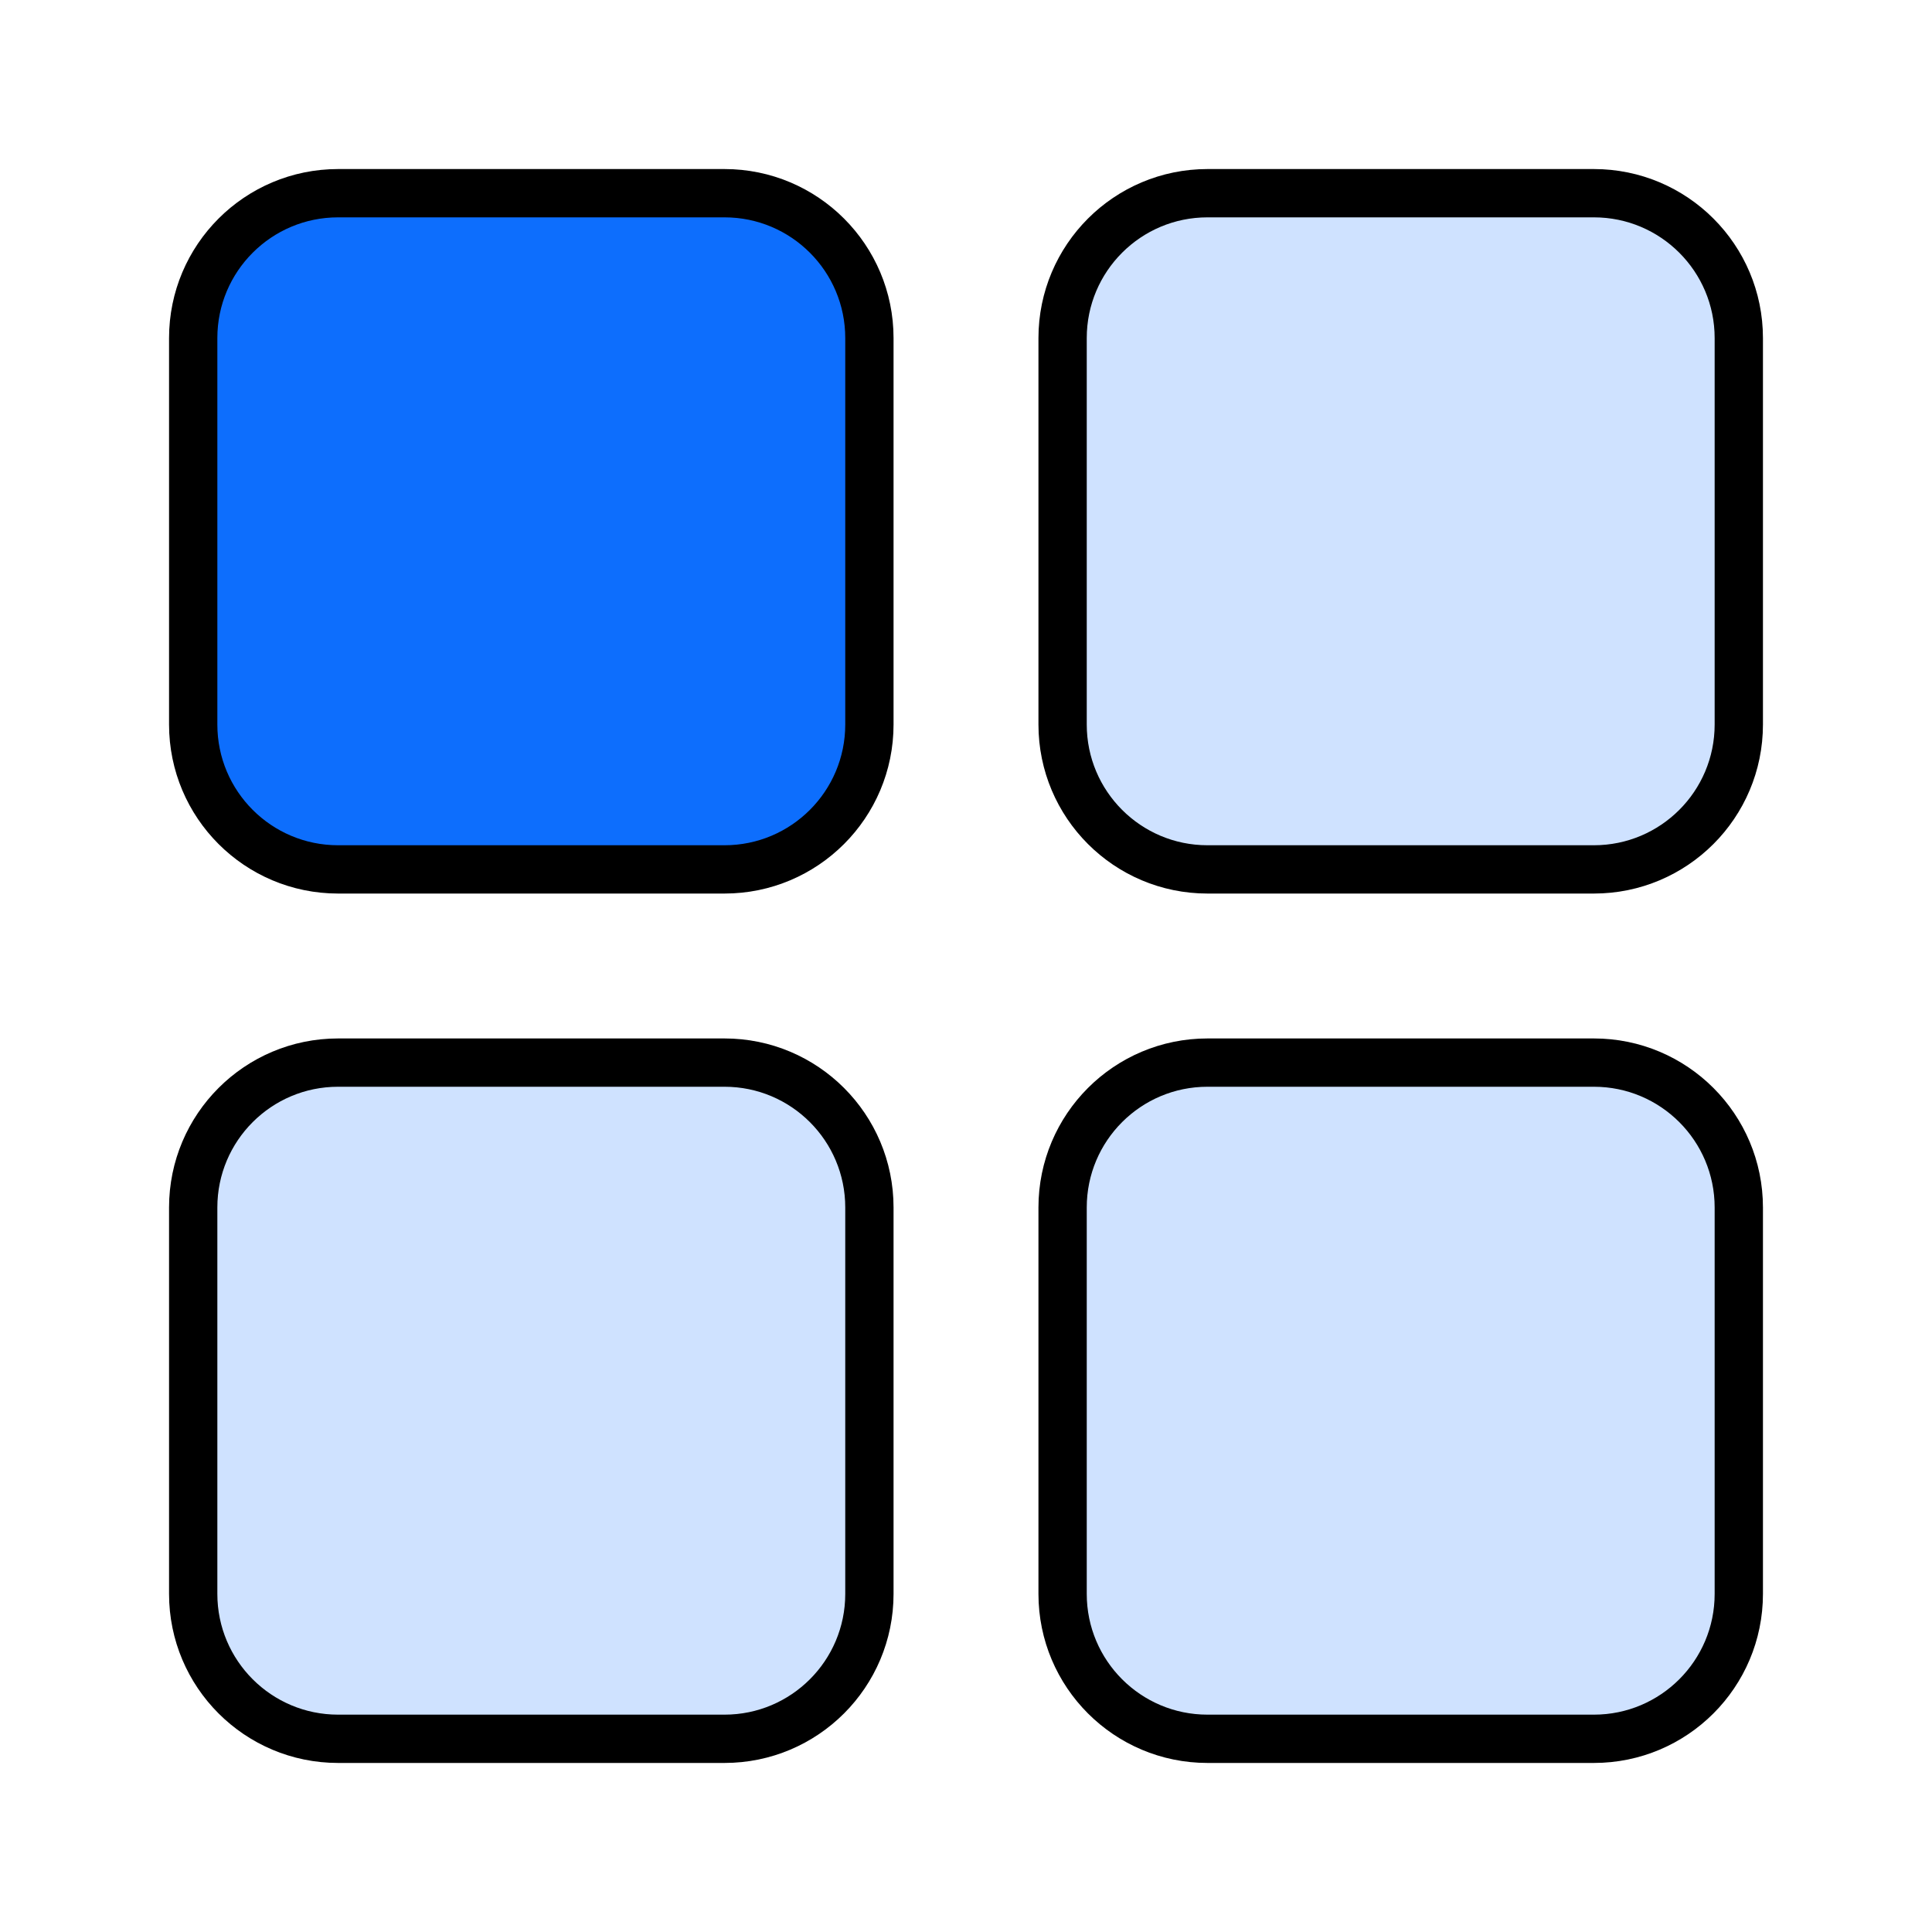
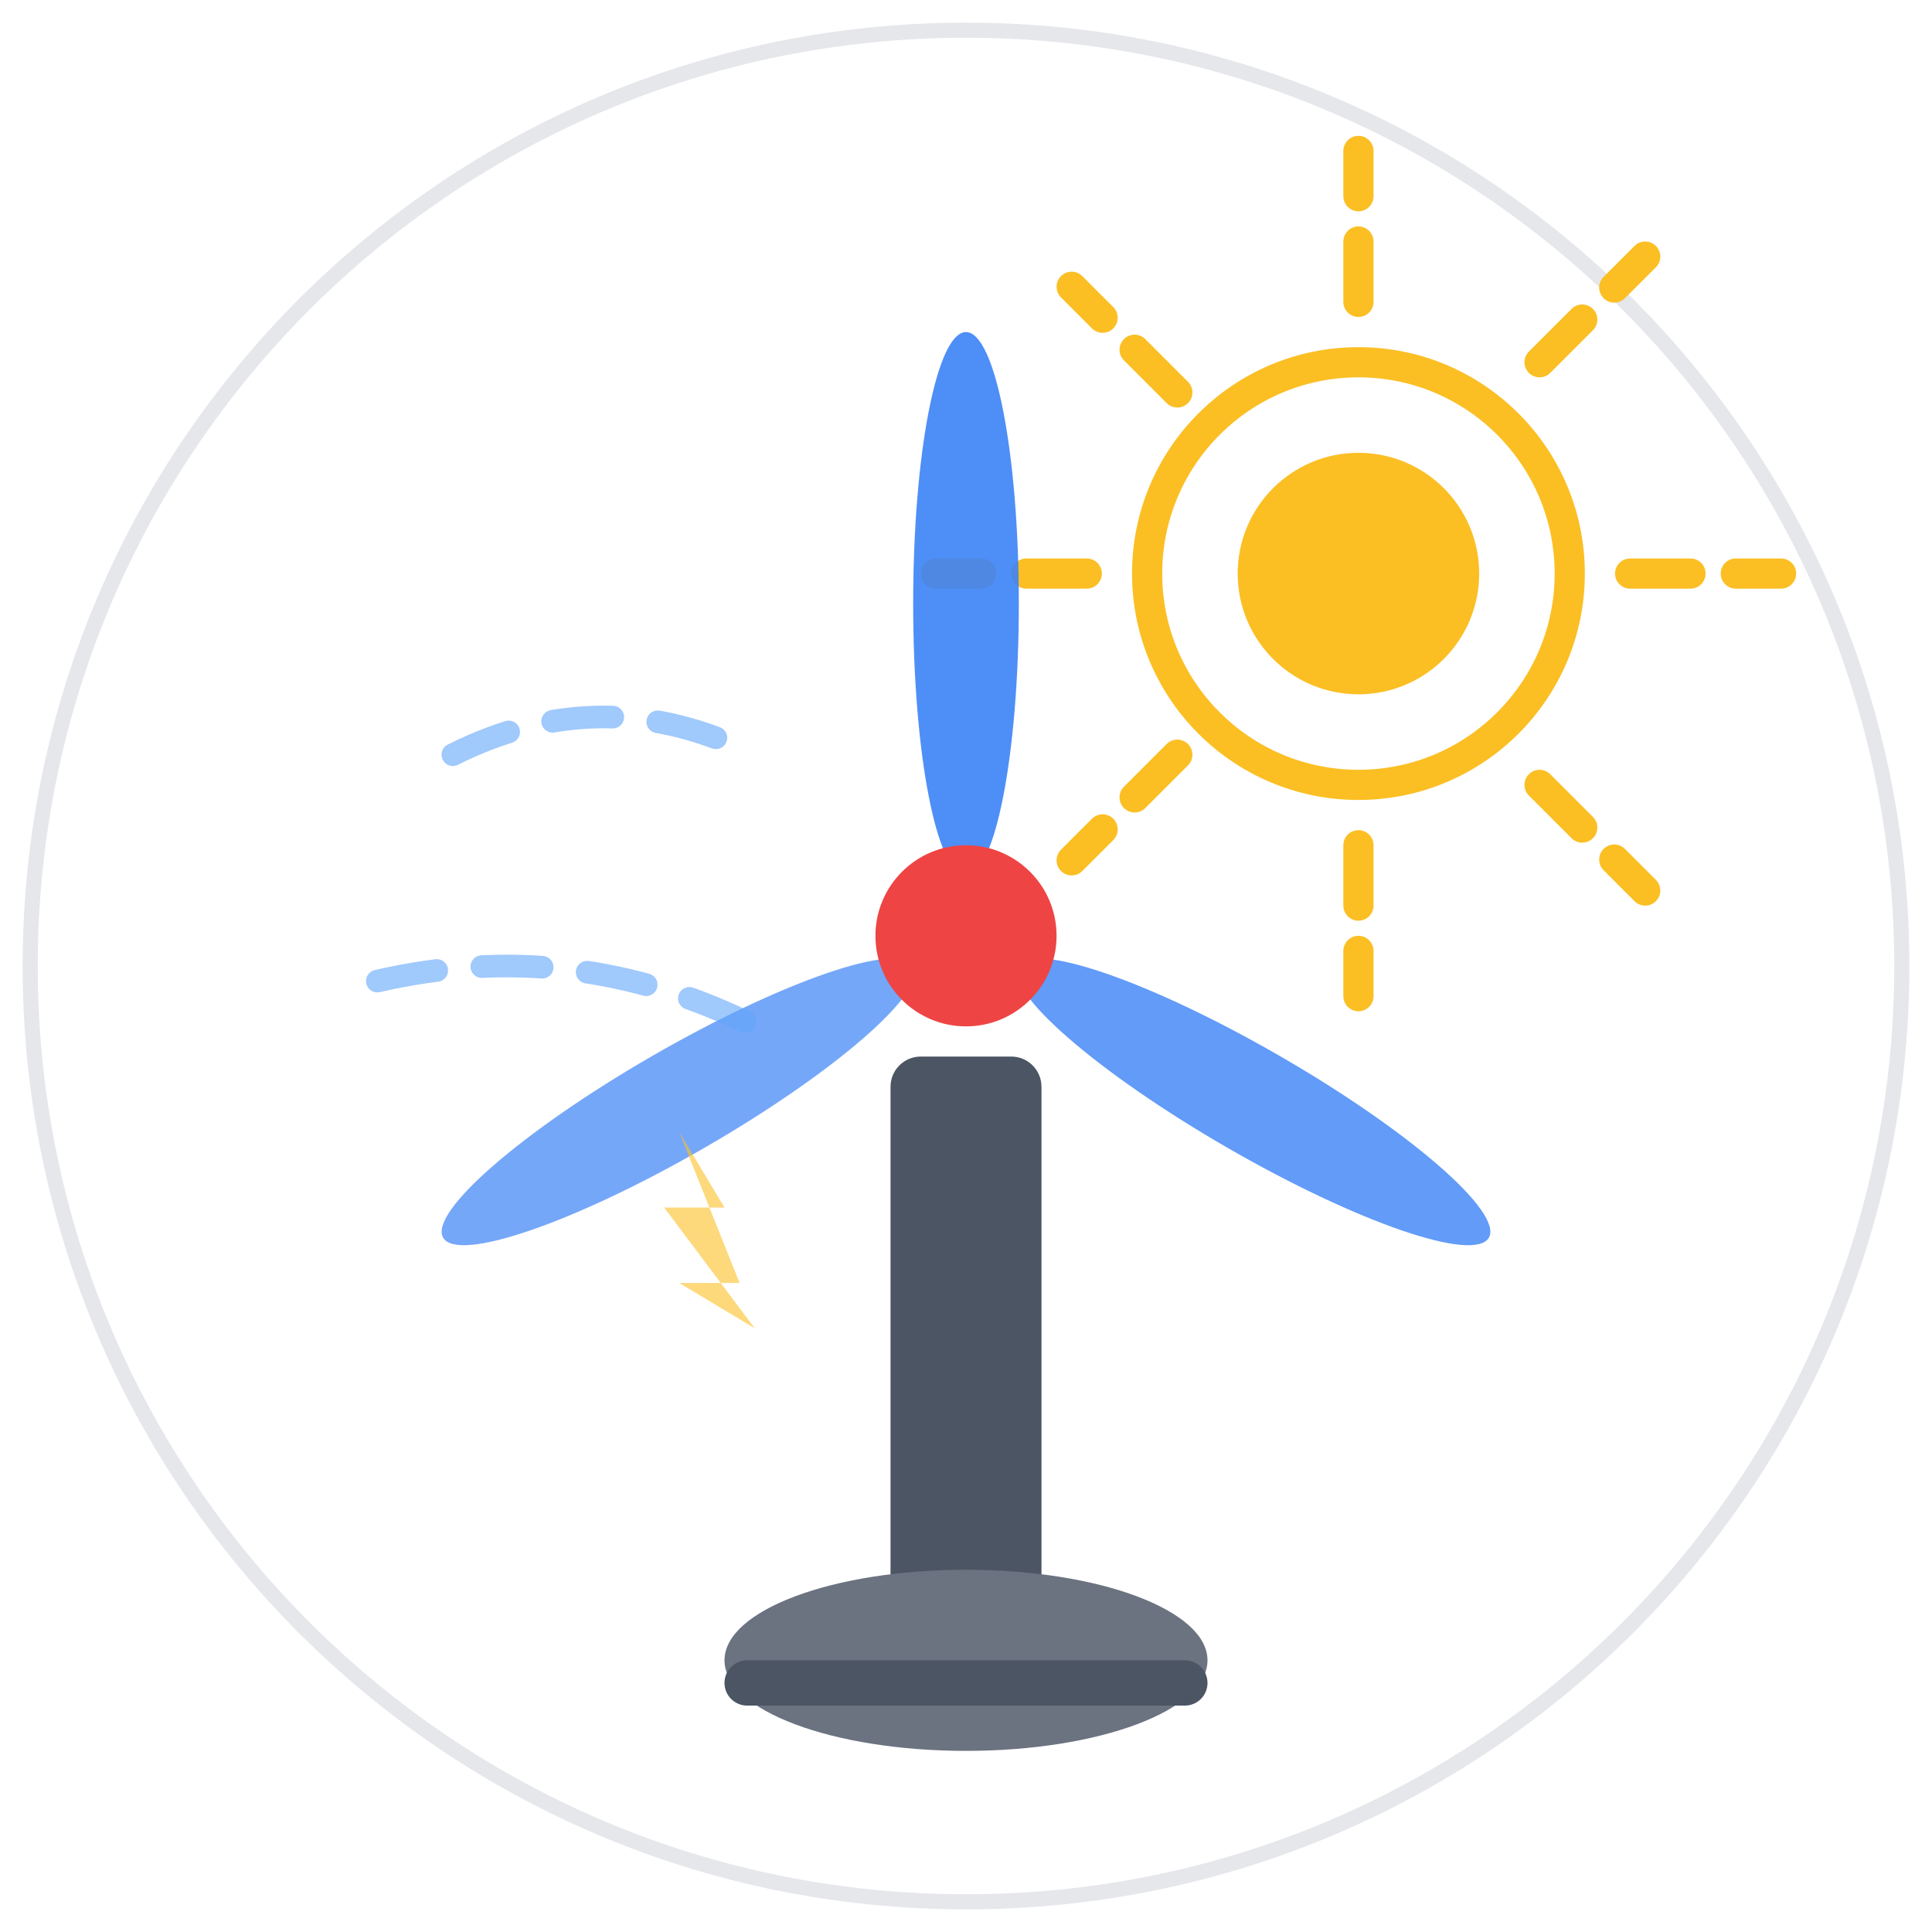
- <svg xmlns="http://www.w3.org/2000/svg" width="32" height="32" viewBox="0 0 40 40" fill="none">
-   <rect x="4" y="4" width="14" height="14" rx="3" fill="#0d6efd" stroke="#000" stroke-width="1" />
-   <rect x="22" y="4" width="14" height="14" rx="3" fill="#cfe2ff" stroke="#000" stroke-width="1" />
-   <rect x="4" y="22" width="14" height="14" rx="3" fill="#cfe2ff" stroke="#000" stroke-width="1" />
-   <rect x="22" y="22" width="14" height="14" rx="3" fill="#cfe2ff" stroke="#000" stroke-width="1" />
+ <svg xmlns="http://www.w3.org/2000/svg" viewBox="0 0 128 128">
+   <defs>
+     <style>
+       @keyframes windFlow {
+         0% {
+           stroke-dashoffset: 10;
+         }
+         100% {
+           stroke-dashoffset: 0;
+         }
+       }
+       
+       #wind-effect path {
+         stroke-dasharray: 4, 3;
+         animation: windFlow 2s linear infinite;
+       }
+       
+       #wind-effect path:nth-child(2) {
+         animation-delay: 0.5s;
+       }
+       
+       #sun-rays line {
+         stroke-dasharray: 4, 3;
+         animation: windFlow 2s linear infinite;
+       }
+       
+       #sun-rays line:nth-child(2) {
+         animation-delay: 0.2s;
+       }
+       
+       #sun-rays line:nth-child(3) {
+         animation-delay: 0.4s;
+       }
+       
+       #sun-rays line:nth-child(4) {
+         animation-delay: 0.6s;
+       }
+       
+       #sun-rays line:nth-child(5) {
+         animation-delay: 0.8s;
+       }
+       
+       #sun-rays line:nth-child(6) {
+         animation-delay: 1s;
+       }
+       
+       #sun-rays line:nth-child(7) {
+         animation-delay: 1.2s;
+       }
+       
+       #sun-rays line:nth-child(8) {
+         animation-delay: 1.4s;
+       }
+     </style>
+   </defs>
+   <circle cx="64" cy="64" r="62" fill="none" stroke="#e5e7eb" stroke-width="1" />
+   <g id="sun">
+     <g id="sun-rays">
+       <line x1="90" y1="20" x2="90" y2="10" stroke="#fbbf24" stroke-width="2" stroke-linecap="round" />
+       <line x1="90" y1="56" x2="90" y2="66" stroke="#fbbf24" stroke-width="2" stroke-linecap="round" />
+       <line x1="108" y1="38" x2="118" y2="38" stroke="#fbbf24" stroke-width="2" stroke-linecap="round" />
+       <line x1="72" y1="38" x2="62" y2="38" stroke="#fbbf24" stroke-width="2" stroke-linecap="round" />
+       <line x1="102" y1="24" x2="109" y2="17" stroke="#fbbf24" stroke-width="2" stroke-linecap="round" />
+       <line x1="78" y1="50" x2="71" y2="57" stroke="#fbbf24" stroke-width="2" stroke-linecap="round" />
+       <line x1="102" y1="52" x2="109" y2="59" stroke="#fbbf24" stroke-width="2" stroke-linecap="round" />
+       <line x1="78" y1="26" x2="71" y2="19" stroke="#fbbf24" stroke-width="2" stroke-linecap="round" />
+     </g>
+     <circle cx="90" cy="38" r="14" fill="none" stroke="#fbbf24" stroke-width="2" />
+     <circle cx="90" cy="38" r="8" fill="#fbbf24" />
+   </g>
+   <g id="turbine">
+     <rect x="59" y="70" width="10" height="40" fill="#4b5563" rx="2" />
+     <ellipse cx="64" cy="110" rx="16" ry="6" fill="#6b7280" />
+     <rect x="48" y="110" width="32" height="3" fill="#4b5563" rx="1.5" />
+     <g>
+       <ellipse cx="64" cy="40" rx="3.5" ry="18" fill="#3b82f6" opacity="0.9" />
+       <circle cx="64" cy="58" r="2" fill="#3b82f6" />
+     </g>
+     <g transform="rotate(120 64 62)">
+       <ellipse cx="64" cy="40" rx="3.5" ry="18" fill="#3b82f6" opacity="0.8" />
+       <circle cx="64" cy="58" r="2" fill="#3b82f6" />
+     </g>
+     <g transform="rotate(240 64 62)">
+       <ellipse cx="64" cy="40" rx="3.5" ry="18" fill="#3b82f6" opacity="0.7" />
+       <circle cx="64" cy="58" r="2" fill="#3b82f6" />
+     </g>
+     <circle cx="64" cy="62" r="6" fill="#ef4444" />
+   </g>
+   <g id="energy-indicator" opacity="0.6">
+     <path d="M 45 75 L 48 80 L 44 80 L 50 88 L 45 85 L 49 85 Z" fill="#fbbf24" />
+   </g>
+   <g id="wind-effect" opacity="0.6" stroke="#60a5fa" stroke-width="1.5" fill="none" stroke-linecap="round">
+     <path d="M 30 50 Q 40 45 50 50" />
+     <path d="M 25 65 Q 38 62 50 68" />
+   </g>
</svg>
